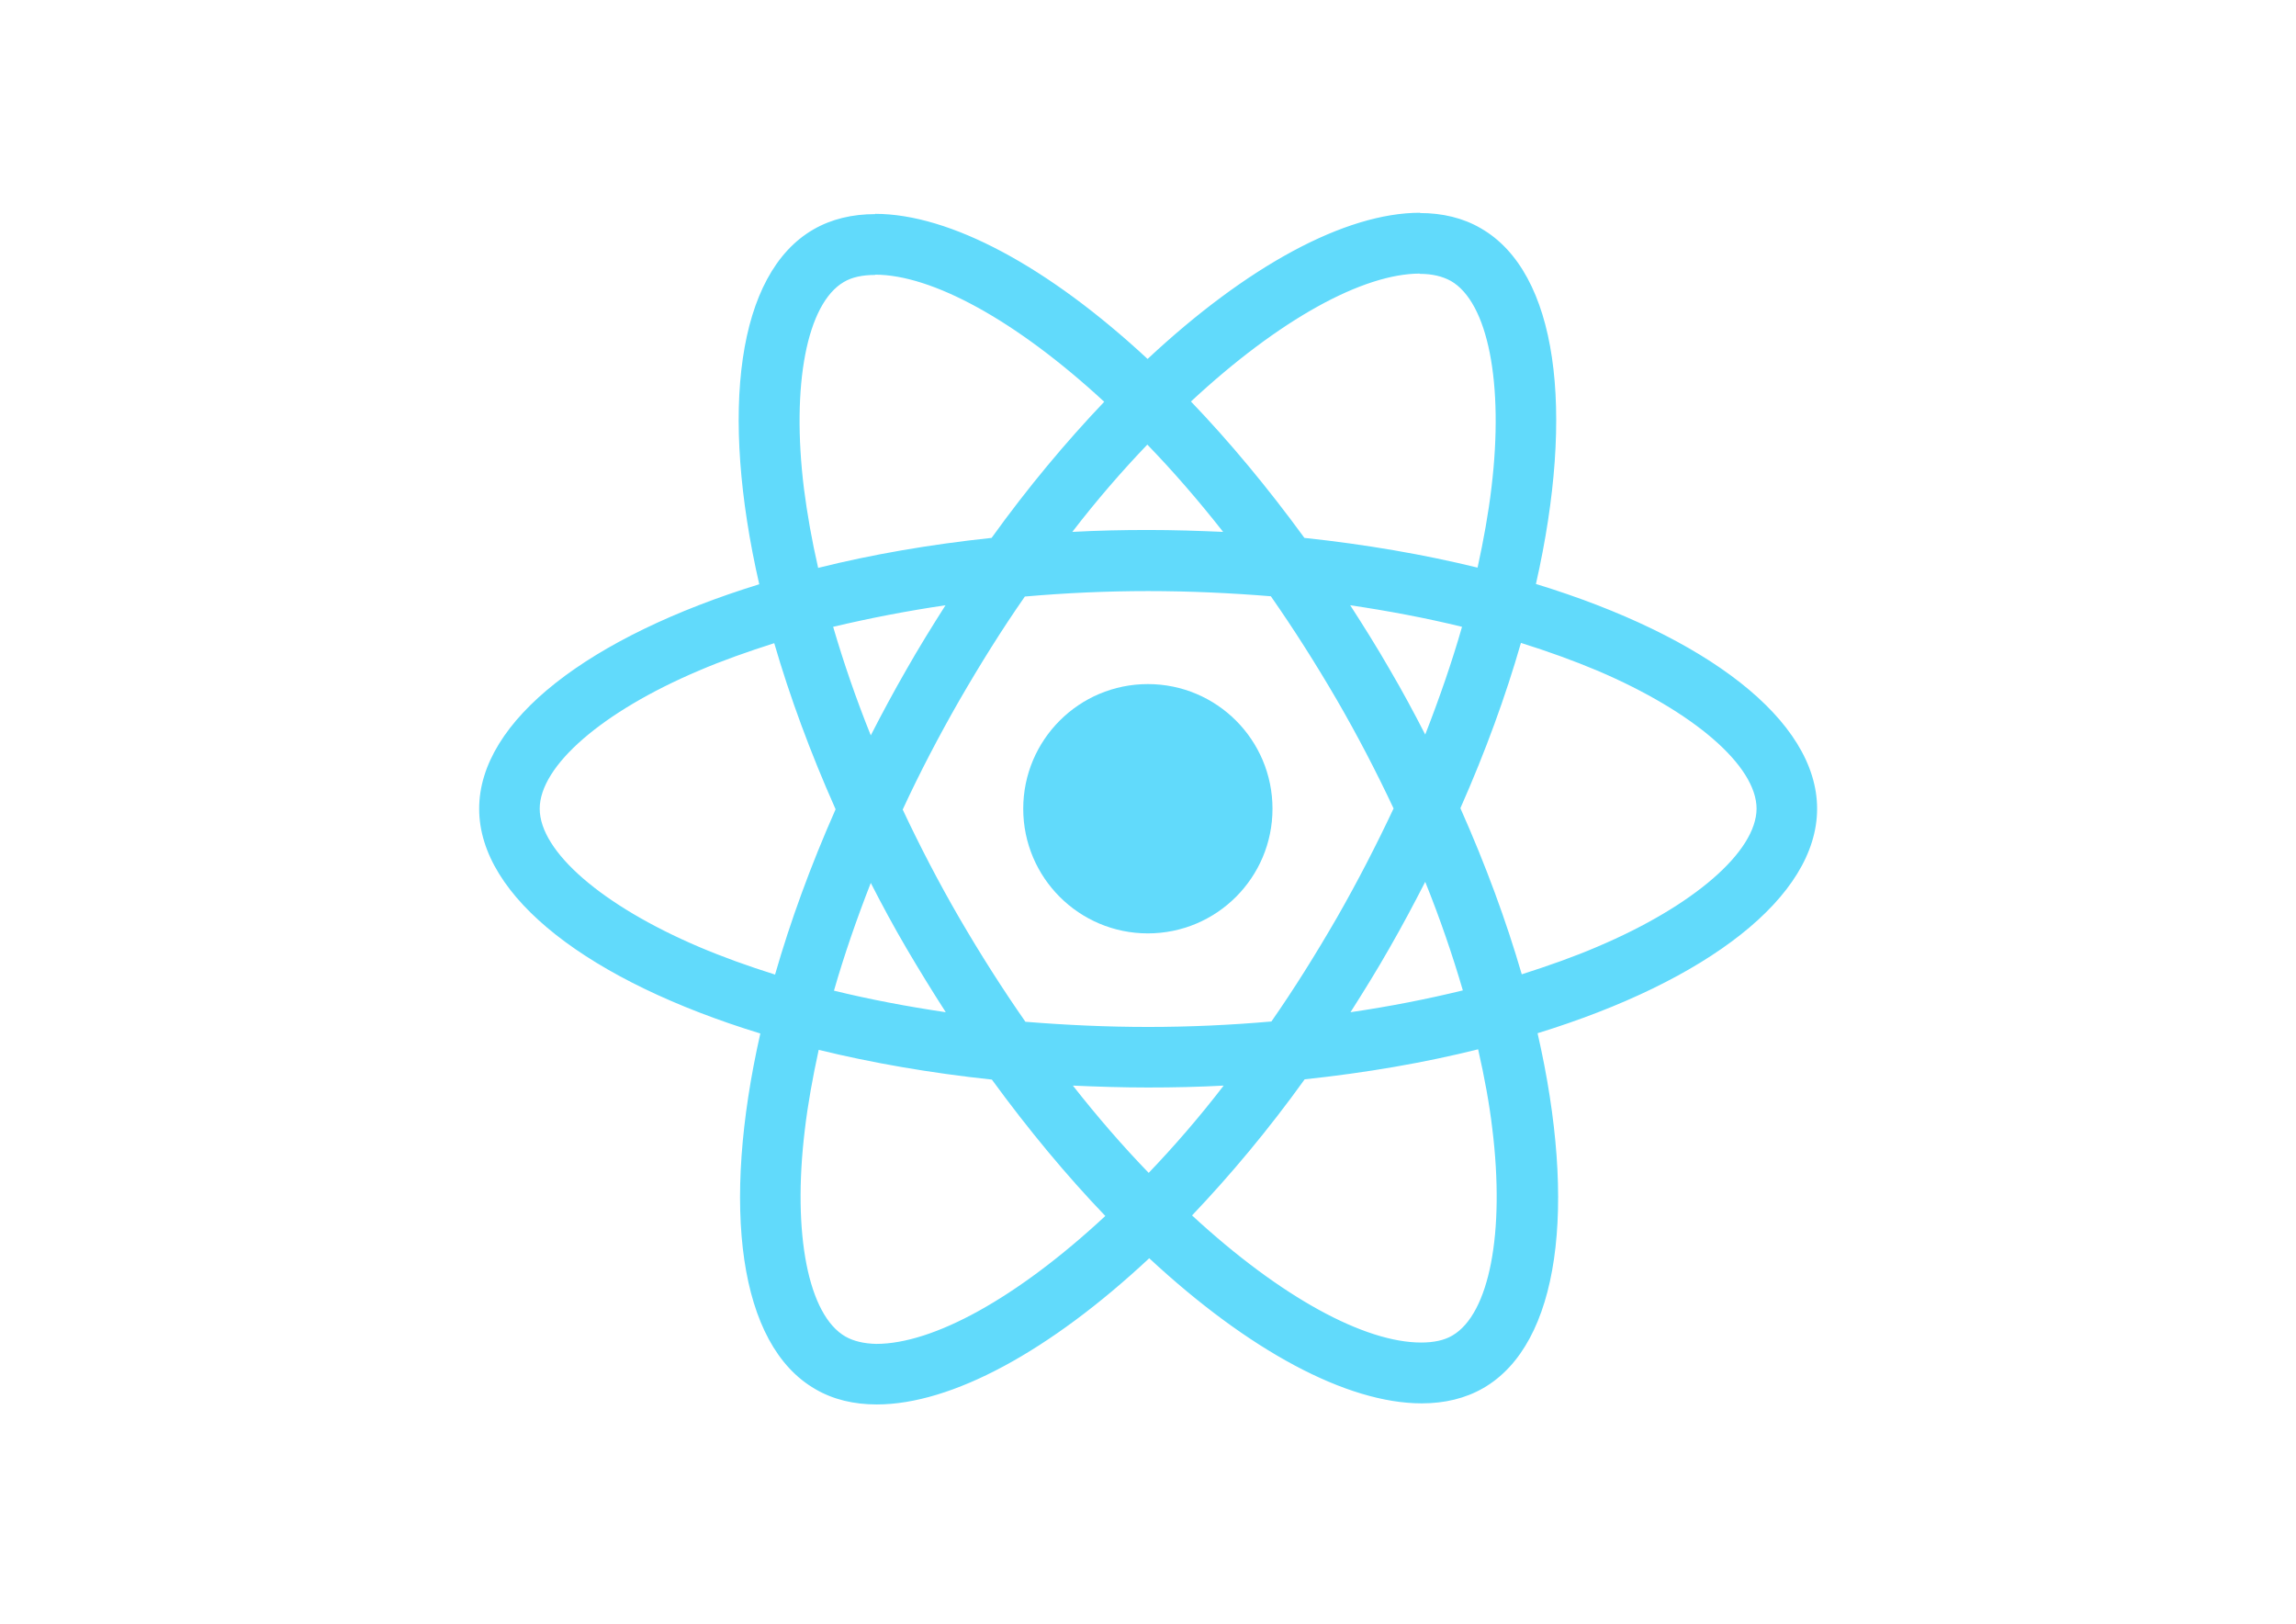
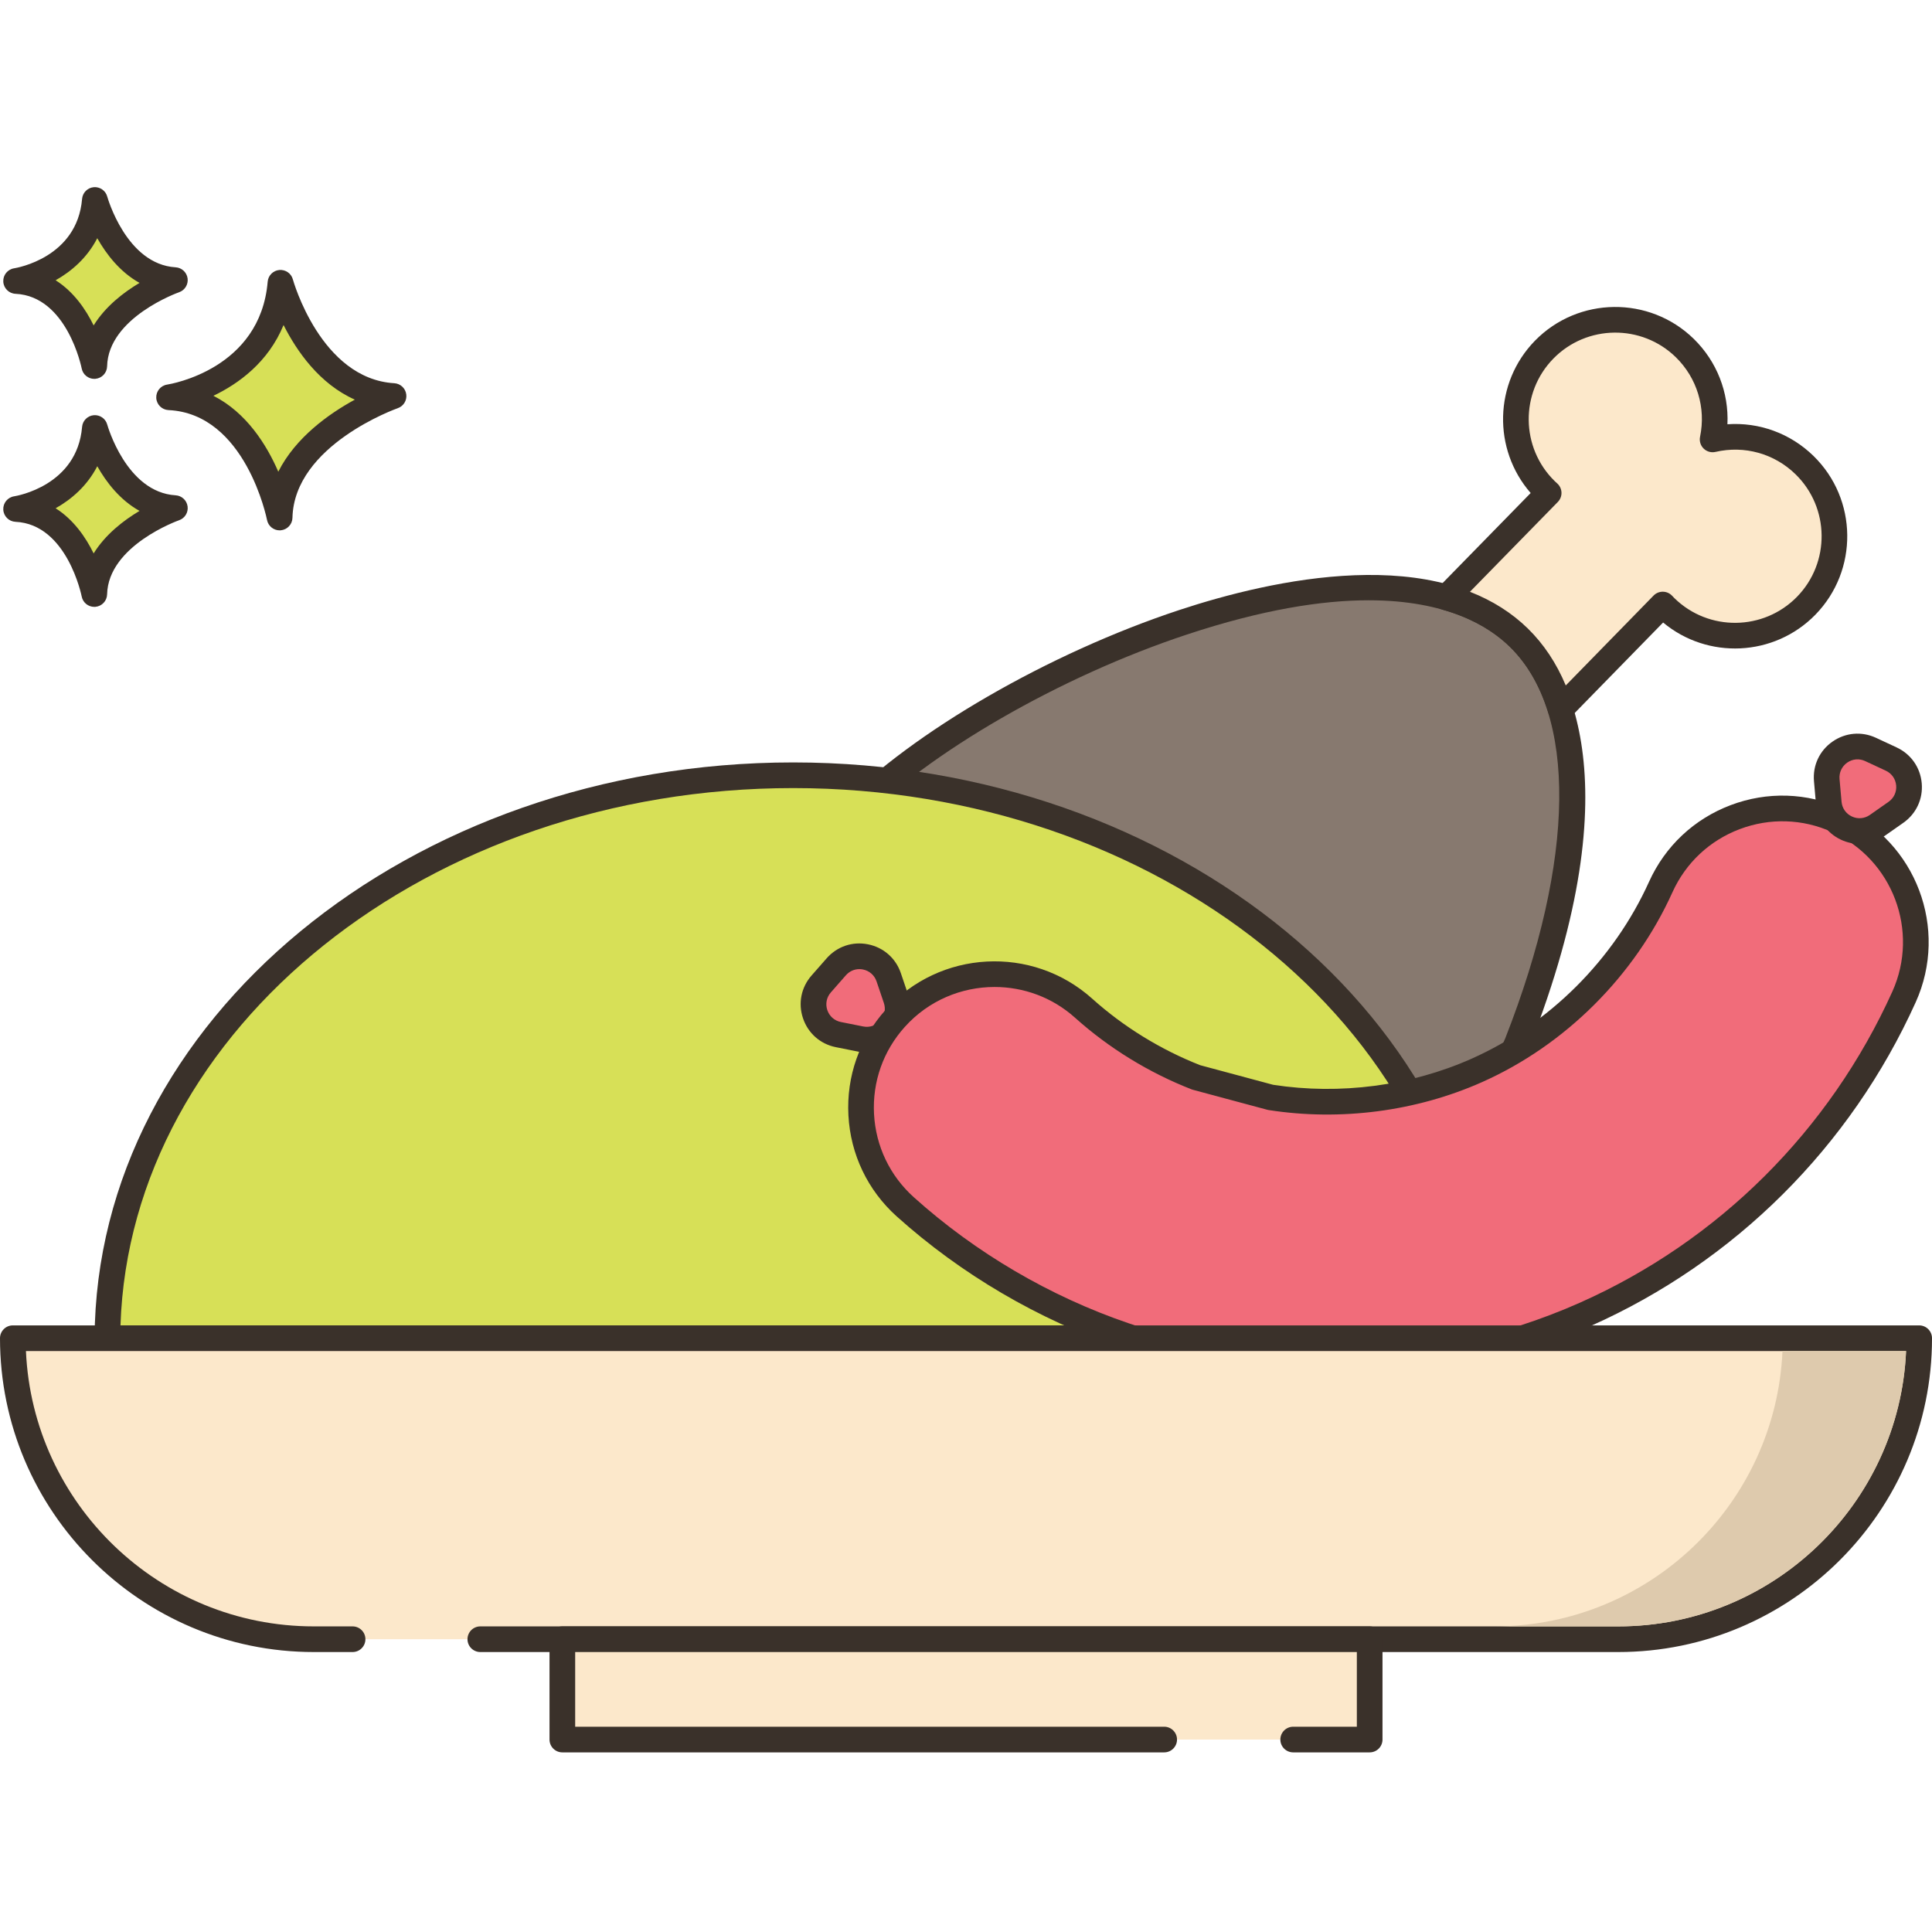
- <svg xmlns="http://www.w3.org/2000/svg" viewBox="0 0 841.9 595.3">
-   <g fill="#61DAFB">
-     <path d="M666.3 296.5c0-32.5-40.7-63.3-103.1-82.4 14.4-63.6 8-114.2-20.2-130.4-6.5-3.8-14.1-5.6-22.4-5.6v22.3c4.6 0 8.3.9 11.4 2.6 13.6 7.8 19.5 37.5 14.9 75.7-1.1 9.4-2.9 19.3-5.1 29.4-19.6-4.8-41-8.5-63.5-10.9-13.5-18.5-27.5-35.3-41.6-50 32.6-30.3 63.2-46.9 84-46.9V78c-27.5 0-63.5 19.6-99.9 53.6-36.4-33.8-72.4-53.2-99.9-53.2v22.3c20.7 0 51.4 16.5 84 46.6-14 14.7-28 31.4-41.3 49.9-22.6 2.4-44 6.1-63.6 11-2.3-10-4-19.7-5.2-29-4.7-38.2 1.1-67.9 14.6-75.8 3-1.8 6.9-2.6 11.5-2.6V78.5c-8.4 0-16 1.8-22.6 5.6-28.1 16.2-34.4 66.7-19.9 130.1-62.2 19.2-102.7 49.9-102.7 82.3 0 32.5 40.7 63.3 103.1 82.4-14.4 63.6-8 114.2 20.2 130.4 6.5 3.8 14.1 5.6 22.5 5.6 27.5 0 63.5-19.6 99.9-53.6 36.4 33.8 72.4 53.2 99.9 53.2 8.4 0 16-1.8 22.6-5.6 28.1-16.2 34.4-66.7 19.9-130.1 62-19.1 102.5-49.9 102.5-82.3zm-130.2-66.7c-3.7 12.9-8.3 26.2-13.5 39.5-4.1-8-8.4-16-13.1-24-4.6-8-9.5-15.8-14.4-23.4 14.2 2.1 27.9 4.7 41 7.9zm-45.8 106.5c-7.8 13.5-15.8 26.3-24.1 38.2-14.9 1.3-30 2-45.2 2-15.1 0-30.2-.7-45-1.9-8.3-11.9-16.4-24.6-24.2-38-7.6-13.1-14.5-26.4-20.8-39.8 6.2-13.4 13.2-26.8 20.7-39.9 7.8-13.5 15.8-26.3 24.1-38.2 14.9-1.3 30-2 45.2-2 15.1 0 30.2.7 45 1.9 8.3 11.9 16.4 24.6 24.2 38 7.6 13.1 14.5 26.4 20.8 39.8-6.3 13.4-13.2 26.8-20.7 39.9zm32.3-13c5.4 13.4 10 26.8 13.8 39.8-13.1 3.2-26.9 5.9-41.2 8 4.9-7.7 9.8-15.6 14.4-23.7 4.6-8 8.9-16.1 13-24.1zM421.2 430c-9.3-9.6-18.6-20.3-27.8-32 9 .4 18.2.7 27.5.7 9.4 0 18.7-.2 27.8-.7-9 11.7-18.3 22.4-27.5 32zm-74.4-58.9c-14.2-2.1-27.9-4.7-41-7.9 3.7-12.9 8.3-26.2 13.5-39.5 4.1 8 8.4 16 13.1 24 4.7 8 9.5 15.8 14.4 23.4zM420.7 163c9.3 9.6 18.6 20.3 27.8 32-9-.4-18.2-.7-27.5-.7-9.4 0-18.7.2-27.8.7 9-11.7 18.3-22.4 27.5-32zm-74 58.9c-4.9 7.7-9.8 15.6-14.4 23.7-4.6 8-8.9 16-13 24-5.4-13.4-10-26.8-13.8-39.8 13.1-3.1 26.9-5.8 41.2-7.9zm-90.5 125.2c-35.4-15.1-58.3-34.9-58.3-50.6 0-15.7 22.9-35.6 58.3-50.6 8.6-3.7 18-7 27.7-10.1 5.7 19.6 13.2 40 22.5 60.9-9.2 20.8-16.6 41.1-22.2 60.6-9.9-3.1-19.3-6.5-28-10.2zM310 490c-13.6-7.8-19.5-37.5-14.9-75.7 1.1-9.4 2.9-19.3 5.1-29.4 19.6 4.8 41 8.5 63.5 10.9 13.5 18.5 27.5 35.3 41.6 50-32.6 30.3-63.2 46.9-84 46.9-4.5-.1-8.3-1-11.3-2.7zm237.2-76.2c4.7 38.2-1.1 67.9-14.6 75.8-3 1.8-6.9 2.6-11.5 2.6-20.7 0-51.4-16.5-84-46.6 14-14.7 28-31.4 41.3-49.9 22.6-2.4 44-6.1 63.6-11 2.3 10.1 4.1 19.8 5.2 29.1zm38.5-66.7c-8.6 3.7-18 7-27.7 10.1-5.7-19.6-13.2-40-22.5-60.9 9.2-20.8 16.6-41.1 22.2-60.6 9.9 3.1 19.3 6.5 28.1 10.2 35.4 15.1 58.3 34.9 58.3 50.6-.1 15.7-23 35.6-58.4 50.6zM320.8 78.4z" />
-     <circle cx="420.9" cy="296.5" r="45.7" />
-     <path d="M520.5 78.1z" />
-   </g>
+ <svg xmlns="http://www.w3.org/2000/svg" height="451pt" viewBox="0 -43 451.76 451" width="451pt">
+   <path d="m355.145 105.715c-32.754-32.023-124.461 8.664-156.484 41.418-32.023 32.754-31.43 85.266 1.32 117.285 32.754 32.023 85.266 31.43 117.289-1.32 10.332-10.566 21.344-27.367 30.43-46.348l7.074-16.262c14.219-36.223 19.617-75.957.371-94.773zm0 0" fill="#87796f" />
+   <path d="m357.242 103.57c-20.793-20.328-60.02-11.41-81.555-4.289-30.449 10.074-62.266 28.461-79.172 45.75-16.047 16.414-24.742 38.098-24.484 61.051.258 22.957 9.441 44.434 25.855 60.48 16.176 15.816 37.469 24.492 60.051 24.492.332 0 .664-.004.996-.008 22.953-.258 44.434-9.441 60.48-25.855 10.484-10.723 21.781-27.91 31.035-47.246l7.078-16.266c.016-.031.027-.066.039-.102 25.016-63.715 8.105-89.766-.324-98.008zm-5.238 95.77-7.016 16.117c-8.934 18.668-19.816 35.27-29.863 45.539-30.816 31.52-81.531 32.09-113.047 1.277-15.27-14.93-23.809-34.906-24.047-56.258-.242-21.352 7.848-41.52 22.773-56.785 16.297-16.672 47.148-34.453 76.766-44.25 17.66-5.84 31.555-7.996 42.457-7.996 18.211 0 28.051 6.012 33.023 10.875 15.766 15.418 15.375 49.617-1.047 91.48zm0 0" fill="#3a312a" />
+   <path d="m185.469 137.898c-88.352 0-160.012 58.895-160.352 131.637h320.703c-.34-72.742-72.004-131.637-160.352-131.637zm0 0" fill="#d7e057" />
+   <path d="m185.469 134.898c-89.727 0-163.004 60.391-163.352 134.625-.004.797.309 1.562.871 2.129.566.566 1.328.883 2.129.883h320.703c.797 0 1.562-.316 2.129-.883.562-.566.875-1.332.871-2.129-.348-74.234-73.629-134.625-163.352-134.625zm-157.297 131.637c2.285-69.547 72.094-125.637 157.293-125.637 85.207 0 155.012 56.09 157.297 125.637zm0 0" fill="#3a312a" />
+   <path d="m209.516 190.184-1.707-5.047c-1.785-5.266-8.598-6.625-12.266-2.449l-3.516 4.004c-3.668 4.18-1.438 10.758 4.012 11.848l5.227 1.043c5.449 1.09 10.035-4.133 8.25-9.398zm0 0" fill="#f16c7a" />
+   <path d="m212.359 189.223-1.711-5.047c-1.184-3.5-4.055-6.02-7.68-6.746-3.641-.727-7.242.504-9.68 3.281l-3.516 4.004c-2.441 2.777-3.188 6.523-2 10.023 1.184 3.5 4.051 6.02 7.676 6.742l5.227 1.043c.684.137 1.371.207 2.047.207 2.902 0 5.656-1.234 7.633-3.484 2.441-2.777 3.188-6.523 2.004-10.023zm-6.512 6.062c-1.004 1.145-2.5 1.652-3.996 1.355l-5.227-1.043c-1.496-.297-2.68-1.34-3.172-2.785-.488-1.445-.18-2.992.828-4.141l3.516-4.004c.816-.93 1.953-1.438 3.152-1.438.277 0 .562.027.844.086 1.496.297 2.684 1.34 3.172 2.785l1.711 5.047c.488 1.441.18 2.992-.828 4.137zm0 0" fill="#3a312a" />
+   <path d="m429.625 148.445c-15.711-7.098-34.195-.117-41.293 15.59-8.535 18.891-24.211 34.52-43.012 42.887-15.062 6.703-32.039 8.828-48.242 6.297l-17.359-4.664c-9.605-3.742-18.648-9.281-26.316-16.168-12.82-11.52-32.551-10.465-44.074 2.359-11.52 12.82-10.461 32.555 2.359 44.074 14.773 13.27 32.496 23.664 51.262 30.062 25.055 8.539 52.43 9.996 78.375 4.543 10.078-2.117 19.949-5.281 29.375-9.477 33.078-14.719 59.543-41.074 74.516-74.211 7.098-15.711.117-34.195-15.59-41.293zm0 0" fill="#f16c7a" />
+   <path d="m430.859 145.711c-8.328-3.762-17.625-4.059-26.172-.828-8.547 3.227-15.328 9.59-19.09 17.918-8.234 18.223-23.363 33.309-41.5 41.379-14.27 6.352-30.738 8.512-46.398 6.098l-17.047-4.578c-9.223-3.621-17.953-8.992-25.246-15.547-14.031-12.602-35.703-11.441-48.309 2.586-6.109 6.797-9.203 15.566-8.711 24.691.488 9.125 4.5 17.516 11.297 23.625 15.07 13.539 33.152 24.141 52.297 30.668 15.5 5.285 31.812 7.945 48.262 7.945 10.566 0 21.195-1.098 31.699-3.305 10.367-2.18 20.449-5.43 29.973-9.672 33.754-15.016 60.758-41.902 76.035-75.715 7.766-17.195.098-37.496-17.09-45.266zm11.621 42.789c-14.672 32.469-40.598 58.289-73.008 72.711-9.133 4.062-18.816 7.188-28.77 9.277-25.797 5.422-52.352 3.883-76.785-4.445-18.387-6.27-35.754-16.453-50.223-29.457-5.605-5.035-8.918-11.953-9.32-19.477-.402-7.527 2.148-14.758 7.188-20.359 5.562-6.195 13.266-9.344 21-9.344 6.719 0 13.461 2.375 18.836 7.207 7.867 7.066 17.281 12.855 27.23 16.73.102.043.207.074.309.102l17.363 4.664c.105.031.211.051.316.07 16.832 2.629 34.562.312 49.922-6.523 19.465-8.66 35.695-24.84 44.527-44.391 3.105-6.867 8.695-12.113 15.742-14.773 7.051-2.66 14.715-2.418 21.582.684 14.172 6.41 20.492 23.152 14.09 37.324zm0 0" fill="#3a312a" />
+   <path d="m3 269.535c0 38.871 31.512 70.383 70.383 70.383h304.996c38.871 0 70.383-31.512 70.383-70.383zm0 0" fill="#fce8cb" />
+   <path d="m448.762 266.535h-445.762c-1.656 0-3 1.344-3 3 0 40.465 32.922 73.383 73.383 73.383h9.062c1.656 0 3-1.344 3-3s-1.344-3-3-3h-9.062c-36.152 0-65.742-28.613-67.316-64.383h439.629c-1.574 35.77-31.168 64.383-67.32 64.383h-266.062c-1.656 0-3 1.344-3 3s1.344 3 3 3h266.062c40.465 0 73.387-32.922 73.387-73.383 0-1.656-1.344-3-3-3zm0 0" fill="#3a312a" />
+   <path d="m131.492 339.918h188.777v23.465h-188.777zm0 0" fill="#fce8cb" />
+   <path d="m320.266 336.918h-188.773c-1.652 0-3 1.344-3 3v23.461c0 1.656 1.348 3 3 3h140.73c1.656 0 3-1.344 3-3s-1.344-3-3-3h-137.73v-17.461h182.777v17.461h-14.883c-1.656 0-3 1.344-3 3s1.344 3 3 3h17.883c1.656 0 3-1.344 3-3v-23.461c-.004-1.656-1.348-3-3.004-3zm0 0" fill="#3a312a" />
+   <path d="m416.801 272.539c-1.582 35.762-31.16 64.379-67.32 64.379h28.898c36.141 0 65.742-28.617 67.32-64.379zm0 0" fill="#decaad" />
+   <path d="m421.961 65.387c-5.887-5.754-14.039-7.746-21.504-6.023 1.559-7.5-.617-15.605-6.504-21.359-9.176-8.973-23.902-8.809-32.887.375-8.973 9.188-8.805 23.91.371 32.883.219.215.449.418.68.633l-23.891 24.426c6.582 1.848 12.324 4.906 16.918 9.398s7.777 10.16 9.777 16.699l7.375-7.547 12.293-12.578 4.211-4.312c.219.227.426.449.645.664 9.18 8.977 23.902 8.805 32.887-.371 8.973-9.188 8.809-23.914-.371-32.887zm0 0" fill="#fce8cb" />
+   <path d="m424.059 63.242c-5.418-5.297-12.711-7.934-20.133-7.418.348-7.422-2.453-14.664-7.871-19.965-10.352-10.109-27.004-9.922-37.129.422-9.625 9.859-9.918 25.418-1.008 35.621l-21.832 22.32c-.742.754-1.031 1.848-.758 2.871.277 1.023 1.066 1.828 2.086 2.113 6.312 1.773 11.57 4.688 15.633 8.656 4.059 3.969 7.09 9.16 9.004 15.434.312 1.012 1.133 1.785 2.16 2.035.234.059.473.086.711.086.793 0 1.57-.316 2.141-.902l21.824-22.332c10.398 8.68 25.949 8.035 35.59-1.812 10.117-10.359 9.93-27.016-.418-37.129zm-3.871 32.934c-7.812 7.98-20.664 8.129-28.645.324l-.59-.609c-.562-.582-1.34-.91-2.148-.91h-.004c-.809 0-1.582.324-2.148.902l-4.207 4.309-16.324 16.707c-2.18-5.215-5.152-9.684-8.879-13.328-3.723-3.641-8.258-6.512-13.523-8.574l20.547-21.004c.566-.578.875-1.363.855-2.172-.02-.809-.363-1.574-.961-2.125l-.621-.574c-7.98-7.805-8.125-20.652-.324-28.645 7.812-7.984 20.664-8.125 28.645-.324 4.957 4.848 7.074 11.805 5.664 18.605-.207 1 .109 2.039.84 2.754.73.715 1.773 1.004 2.773.777 6.766-1.566 13.77.395 18.727 5.242 7.984 7.805 8.129 20.652.324 28.645zm0 0" fill="#3a312a" />
+   <path d="m65.582 22.734c-1.949 23.125-26.047 26.777-26.047 26.777 20.691.973 25.848 28.117 25.848 28.117.441-19.355 26.645-28.402 26.645-28.402-19.629-1.176-26.445-26.492-26.445-26.492zm0 0" fill="#d7e057" />
+   <path d="m92.207 46.23c-17.211-1.027-23.664-24.047-23.727-24.281-.379-1.402-1.707-2.32-3.168-2.199-1.449.133-2.598 1.281-2.719 2.734-1.719 20.43-22.625 23.926-23.508 24.066-1.527.227-2.625 1.578-2.547 3.121.082 1.539 1.316 2.766 2.855 2.84 18.055.852 22.996 25.438 23.043 25.684.277 1.426 1.52 2.438 2.945 2.438.086 0 .168-.004.254-.012 1.527-.129 2.715-1.387 2.75-2.918.387-17.02 24.383-25.555 24.625-25.637 1.352-.473 2.184-1.828 1.984-3.246-.195-1.422-1.363-2.504-2.789-2.59zm-27.133 20.691c-2.711-6.262-7.418-13.812-15.172-17.754 5.863-2.809 12.816-7.824 16.402-16.543 3.102 6.141 8.398 13.762 16.668 17.445-6.016 3.277-13.848 8.809-17.898 16.852zm0 0" fill="#3a312a" />
+   <path d="m22.188 56.695c-1.379 16.359-18.426 18.941-18.426 18.941 14.637.688 18.285 19.887 18.285 19.887.312-13.688 18.844-20.09 18.844-20.09-13.883-.832-18.703-18.738-18.703-18.738zm0 0" fill="#d7e057" />
+   <path d="m41.07 72.438c-11.535-.688-15.945-16.371-15.992-16.527-.375-1.406-1.719-2.328-3.16-2.203-1.453.129-2.602 1.285-2.723 2.734-1.156 13.742-15.293 16.137-15.883 16.23-1.523.23-2.625 1.578-2.543 3.121.078 1.539 1.312 2.77 2.855 2.844 12.07.566 15.445 17.285 15.477 17.449.27 1.426 1.516 2.438 2.945 2.438.082 0 .164-.004.246-.008 1.531-.125 2.719-1.387 2.754-2.922.262-11.418 16.664-17.266 16.824-17.324 1.355-.465 2.188-1.824 1.996-3.242-.199-1.422-1.371-2.504-2.797-2.59zm-19.172 13.59c-1.848-3.77-4.68-7.895-8.891-10.559 3.707-2.082 7.391-5.258 9.738-9.832 2.117 3.75 5.309 7.91 9.883 10.445-3.699 2.203-7.977 5.484-10.73 9.945zm0 0" fill="#3a312a" />
+   <path d="m22.188 3.379c-1.379 16.359-18.426 18.941-18.426 18.941 14.637.691 18.285 19.891 18.285 19.891.312-13.691 18.844-20.09 18.844-20.09-13.883-.832-18.703-18.742-18.703-18.742zm0 0" fill="#d7e057" />
+   <path d="m41.07 19.125c-11.535-.691-15.945-16.375-15.992-16.531-.375-1.406-1.719-2.328-3.16-2.203-1.453.129-2.602 1.285-2.723 2.738-1.156 13.742-15.293 16.133-15.883 16.227-1.523.23-2.625 1.578-2.543 3.121.078 1.539 1.312 2.77 2.855 2.844 12.07.566 15.445 17.285 15.477 17.449.27 1.426 1.516 2.441 2.945 2.441.082 0 .164 0 .246-.012 1.531-.125 2.719-1.387 2.754-2.922.262-11.418 16.664-17.266 16.824-17.32 1.355-.469 2.188-1.828 1.996-3.246-.199-1.418-1.371-2.5-2.797-2.586zm-19.172 13.59c-1.848-3.773-4.68-7.895-8.891-10.562 3.707-2.082 7.391-5.258 9.738-9.832 2.117 3.75 5.309 7.91 9.883 10.449-3.699 2.199-7.977 5.48-10.73 9.945zm0 0" fill="#3a312a" />
+   <path d="m442.227 134.109-4.828-2.25c-5.039-2.344-10.73 1.645-10.246 7.184l.469 5.305c.484 5.539 6.785 8.473 11.34 5.281l4.359-3.055c4.555-3.191 3.945-10.113-1.094-12.465zm0 0" fill="#f16c7a" />
+   <path d="m449.359 139.762c-.324-3.68-2.516-6.809-5.867-8.371l-4.832-2.25c-3.348-1.559-7.156-1.223-10.18.898-3.027 2.117-4.641 5.582-4.316 9.266l.465 5.305c.324 3.684 2.52 6.809 5.867 8.371 1.395.648 2.871.969 4.336.969 2.051 0 4.082-.629 5.848-1.867l4.363-3.059c3.027-2.117 4.641-5.582 4.316-9.262zm-7.762 4.352-4.363 3.059c-1.25.875-2.824 1.012-4.203.371-1.383-.645-2.289-1.938-2.422-3.457l-.469-5.309c-.129-1.52.535-2.949 1.785-3.828 1.246-.875 2.82-1.012 4.203-.367l4.828 2.246c1.387.645 2.293 1.938 2.426 3.461.133 1.52-.535 2.949-1.785 3.824zm0 0" fill="#3a312a" />
</svg>
